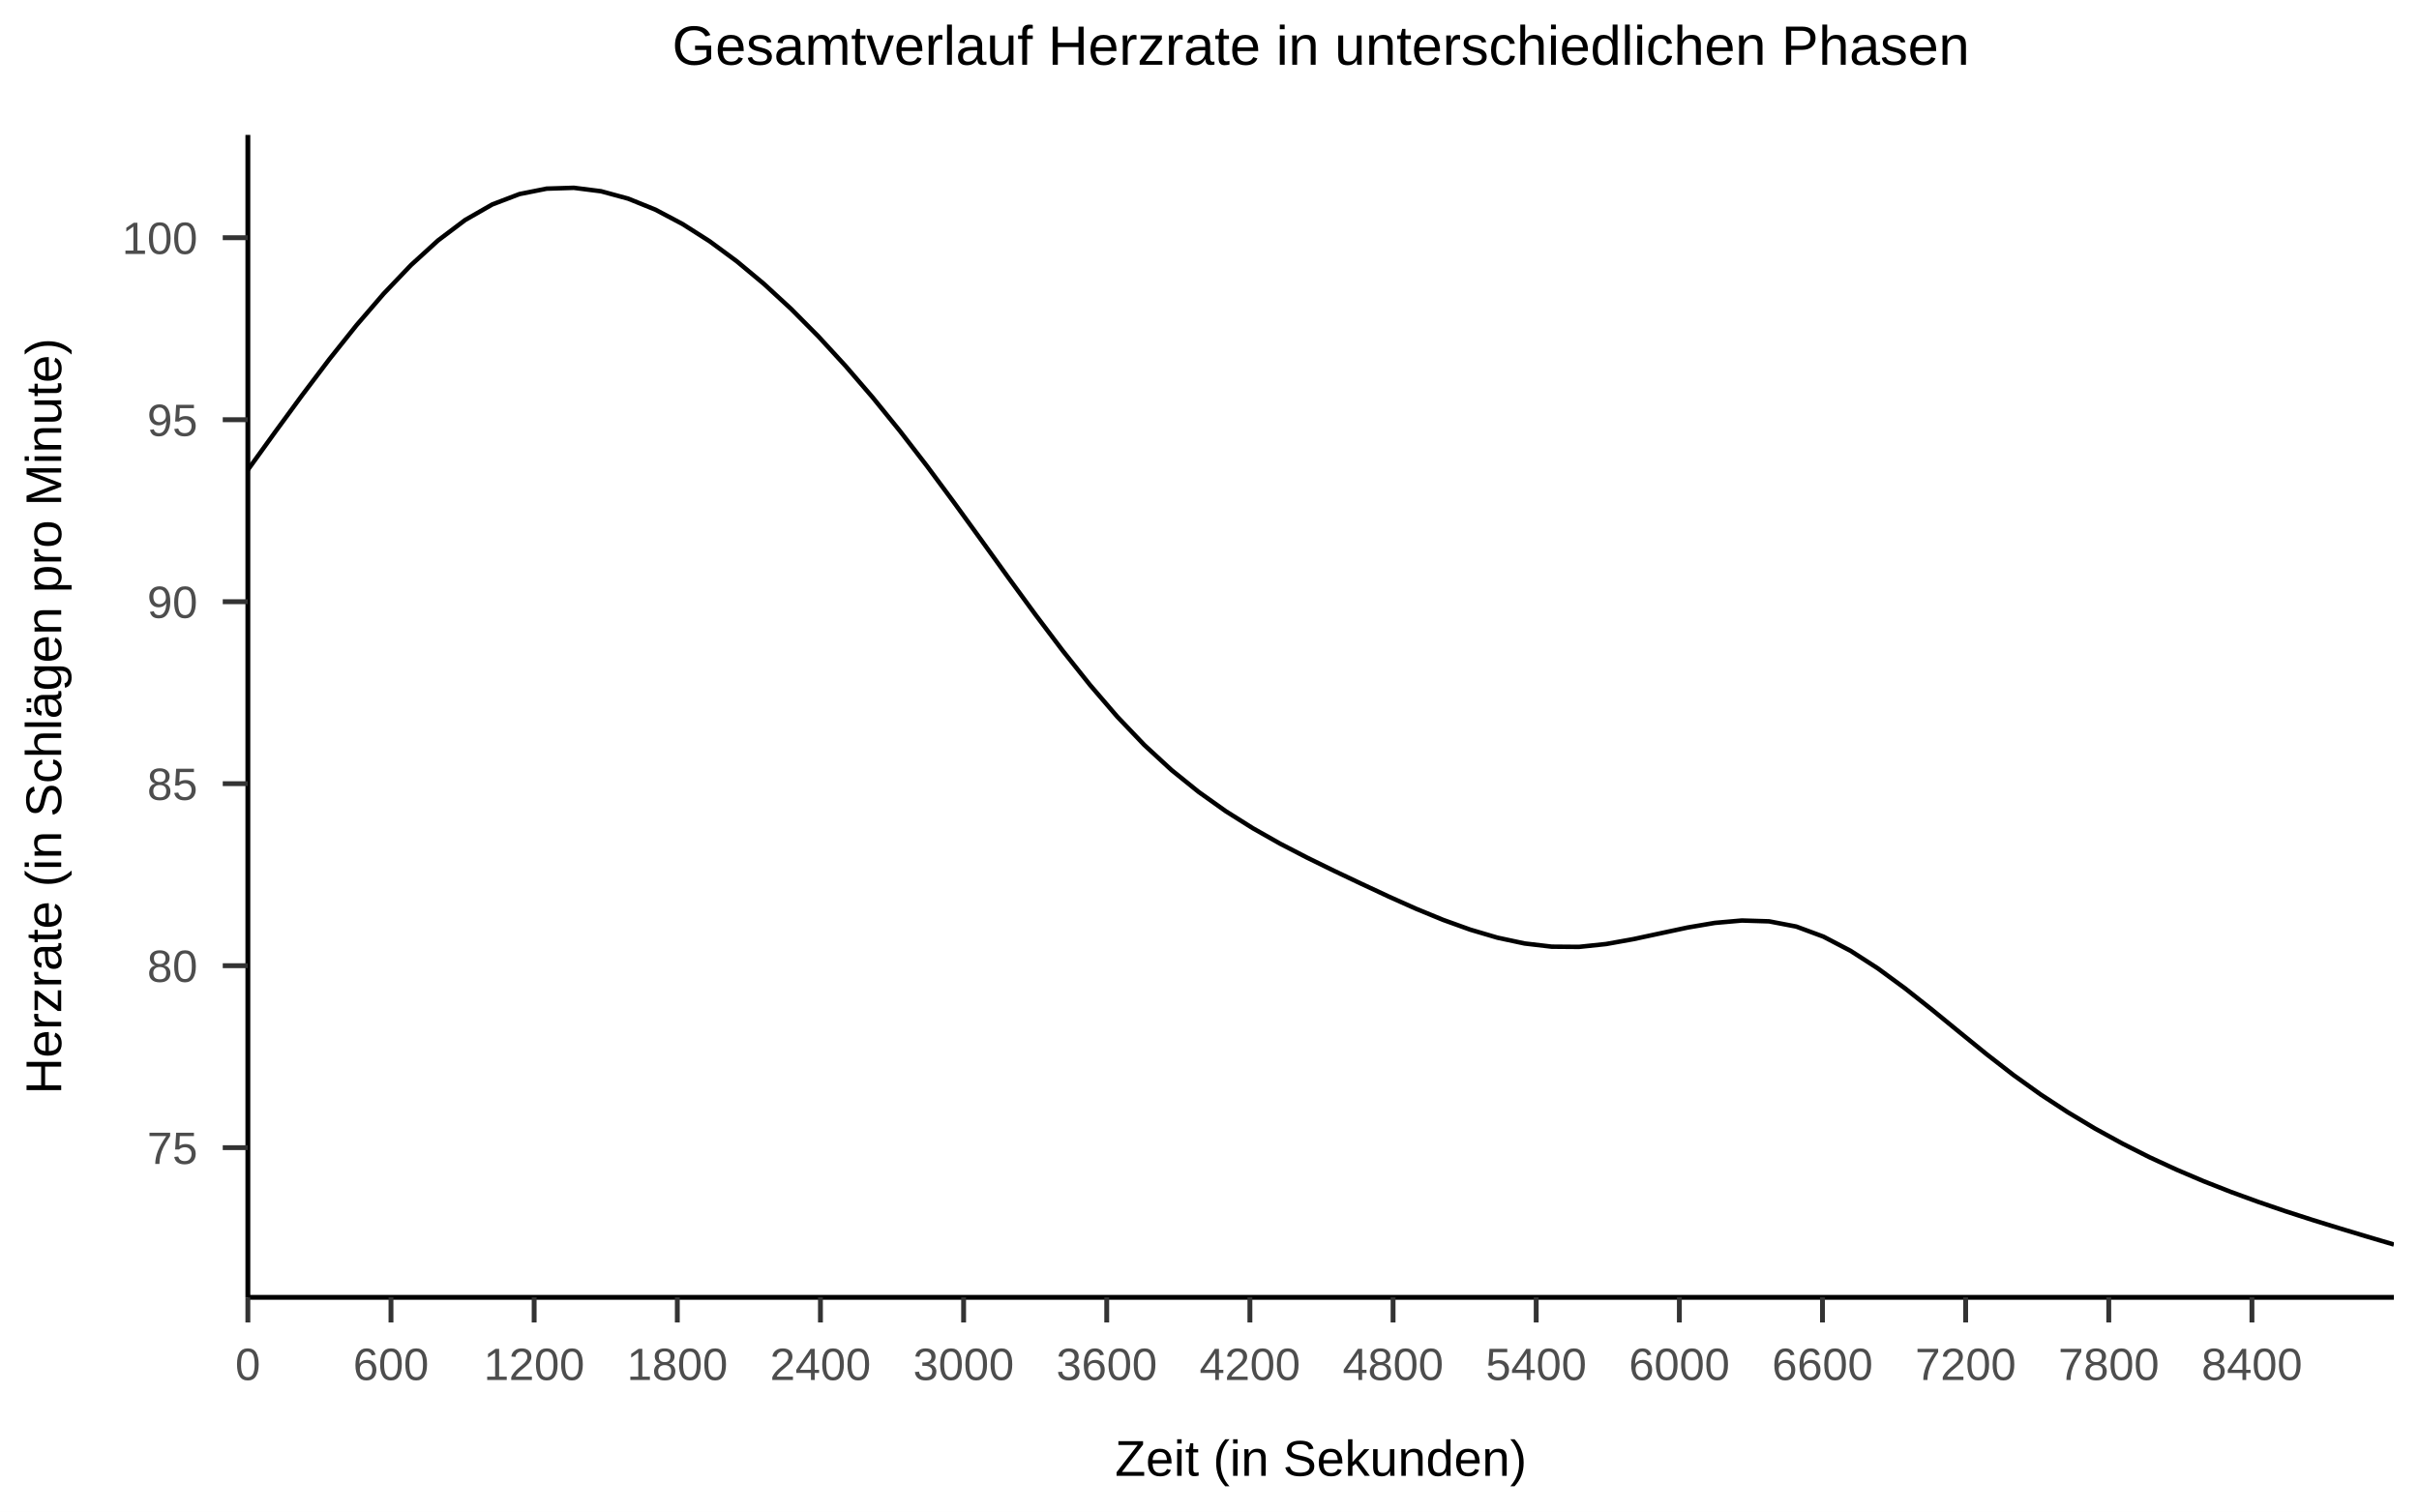
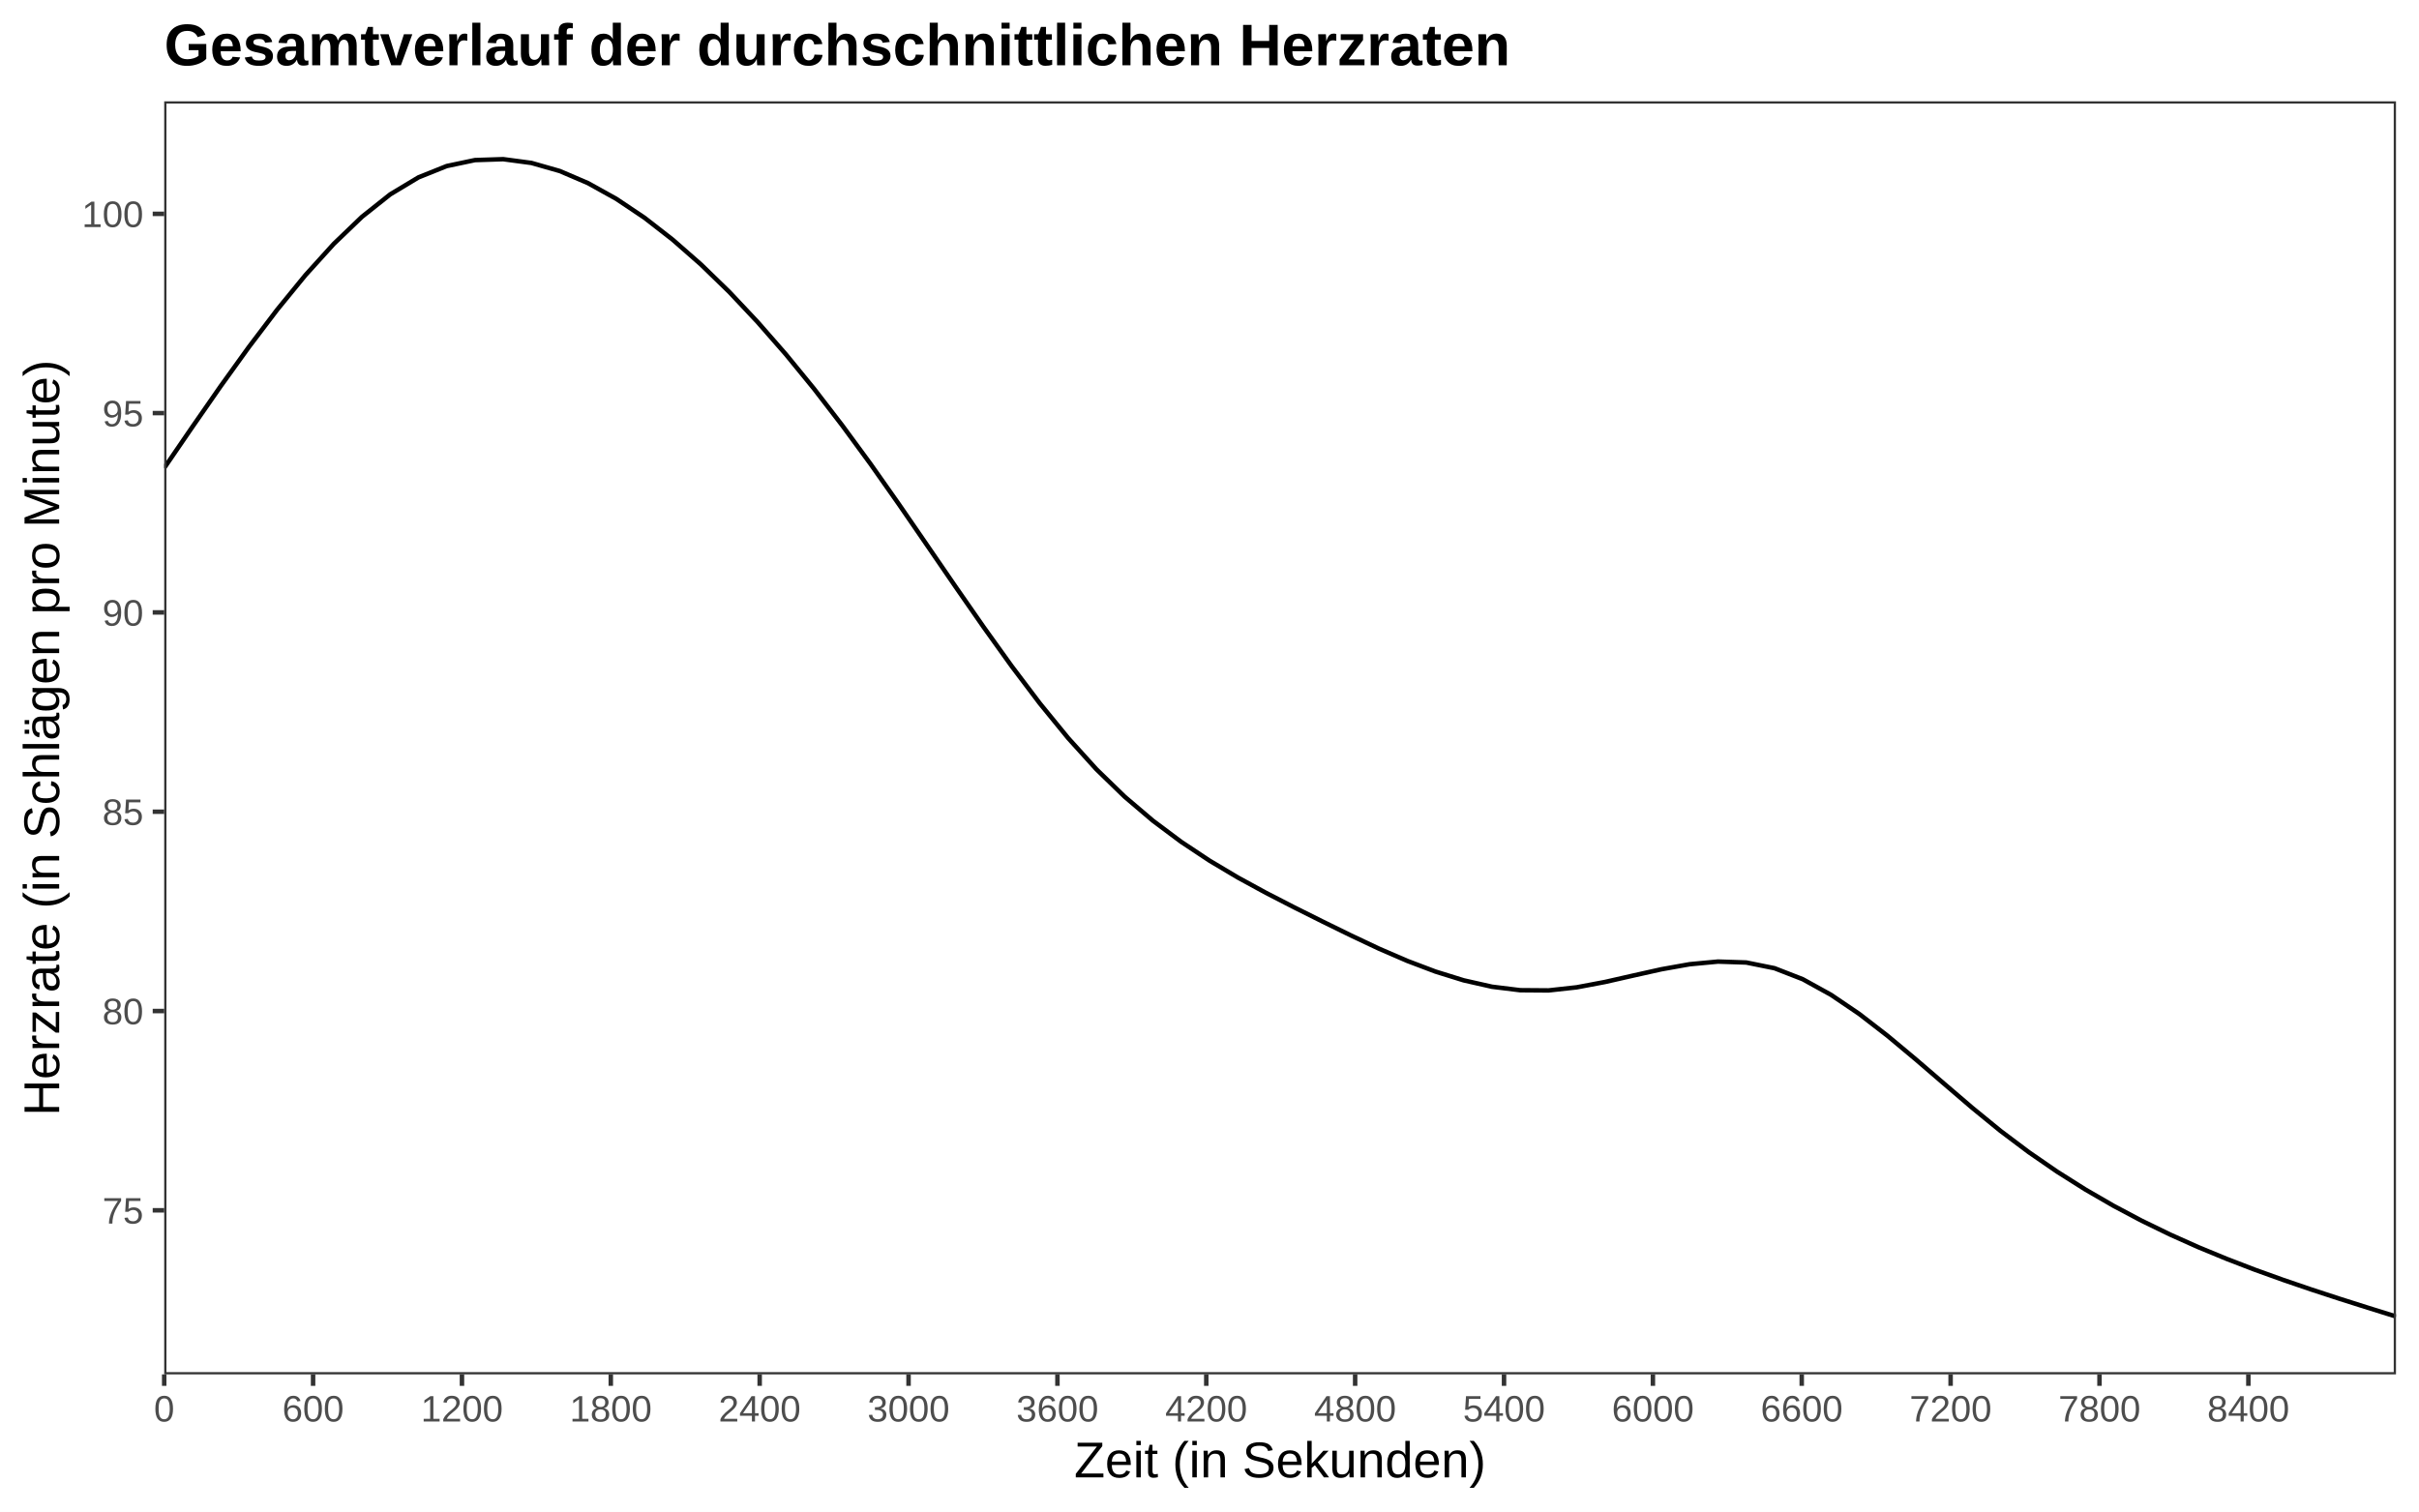
<svg xmlns="http://www.w3.org/2000/svg" class="svglite" width="576.00pt" height="360.00pt" viewBox="0 0 576.00 360.00">
  <defs>
    <style type="text/css">
    .svglite line, .svglite polyline, .svglite polygon, .svglite path, .svglite rect, .svglite circle {
      fill: none;
      stroke: #000000;
      stroke-linecap: round;
      stroke-linejoin: round;
      stroke-miterlimit: 10.00;
    }
    .svglite text {
      white-space: pre;
    }
  </style>
  </defs>
  <rect width="100%" height="100%" style="stroke: none; fill: #FFFFFF;" />
  <defs>
    <clipPath id="cpMC4wMHw1NzYuMDB8MC4wMHwzNjAuMDA=">
      <rect x="0.00" y="0.00" width="576.00" height="360.00" />
    </clipPath>
  </defs>
  <g clip-path="url(#cpMC4wMHw1NzYuMDB8MC4wMHwzNjAuMDA=)">
-     <rect x="0.00" y="0.00" width="576.00" height="360.00" style="stroke-width: 1.16; stroke: #FFFFFF; fill: #FFFFFF;" />
+     <rect x="0.00" y="0.00" width="576.00" height="360.00" style="stroke-width: 1.07; stroke: #FFFFFF; fill: #FFFFFF;" />
  </g>
  <defs>
-     <clipPath id="cpNTkuMDJ8NTcwLjAyfDMyLjE0fDMwOC45OQ==">
-       <rect x="59.02" y="32.14" width="511.00" height="276.85" />
+     <clipPath id="cpMzkuMTB8NTcwLjUyfDI0LjEzfDMyNy4zMw==">
+       <rect x="39.10" y="24.13" width="531.42" height="303.20" />
    </clipPath>
  </defs>
-   <g clip-path="url(#cpNTkuMDJ8NTcwLjAyfDMyLjE0fDMwOC45OQ==)">
-     <rect x="59.02" y="32.14" width="511.00" height="276.85" style="stroke-width: 1.16; stroke: none; fill: #FFFFFF;" />
-     <polyline points="59.02,111.90 65.49,102.93 71.96,94.10 78.42,85.56 84.89,77.46 91.36,69.95 97.83,63.17 104.30,57.27 110.77,52.39 117.23,48.69 123.70,46.22 130.17,44.93 136.64,44.73 143.11,45.55 149.58,47.31 156.05,49.93 162.51,53.35 168.98,57.47 175.45,62.24 181.92,67.63 188.39,73.59 194.86,80.11 201.32,87.14 207.79,94.65 214.26,102.62 220.73,111.00 227.20,119.73 233.67,128.65 240.13,137.61 246.60,146.45 253.07,155.01 259.54,163.13 266.01,170.66 272.48,177.44 278.94,183.39 285.41,188.61 291.88,193.21 298.35,197.28 304.82,200.94 311.29,204.29 317.75,207.45 324.22,210.52 330.69,213.54 337.16,216.43 343.63,219.09 350.10,221.42 356.57,223.33 363.03,224.71 369.50,225.47 375.97,225.52 382.44,224.84 388.91,223.68 395.38,222.29 401.84,220.91 408.31,219.81 414.78,219.24 421.25,219.44 427.72,220.68 434.19,223.08 440.65,226.46 447.12,230.63 453.59,235.38 460.06,240.50 466.53,245.79 473.00,251.05 479.46,256.06 485.93,260.69 492.40,264.92 498.87,268.80 505.34,272.35 511.81,275.61 518.28,278.59 524.74,281.34 531.21,283.88 537.68,286.24 544.15,288.46 550.62,290.55 557.09,292.55 563.55,294.50 570.02,296.41 " style="stroke-width: 1.07; stroke-linecap: butt;" />
+   <g clip-path="url(#cpMzkuMTB8NTcwLjUyfDI0LjEzfDMyNy4zMw==)">
+     <rect x="39.10" y="24.13" width="531.42" height="303.20" style="stroke-width: 1.07; stroke: none; fill: #FFFFFF;" />
+     <polyline points="39.10,111.47 45.83,101.64 52.55,91.97 59.28,82.62 66.01,73.75 72.73,65.53 79.46,58.10 86.19,51.64 92.91,46.30 99.64,42.25 106.37,39.55 113.09,38.13 119.82,37.91 126.55,38.81 133.28,40.73 140.00,43.61 146.73,47.35 153.46,51.86 160.18,57.09 166.91,62.99 173.64,69.52 180.36,76.66 187.09,84.35 193.82,92.58 200.54,101.31 207.27,110.48 214.00,120.04 220.72,129.81 227.45,139.62 234.18,149.30 240.90,158.67 247.63,167.57 254.36,175.81 261.09,183.24 267.81,189.76 274.54,195.48 281.27,200.51 287.99,204.97 294.72,208.98 301.45,212.65 308.17,216.11 314.90,219.47 321.63,222.77 328.35,225.94 335.08,228.85 341.81,231.40 348.53,233.49 355.26,235.01 361.99,235.84 368.72,235.89 375.44,235.15 382.17,233.88 388.90,232.35 395.62,230.85 402.35,229.65 409.08,229.02 415.80,229.24 422.53,230.60 429.26,233.22 435.98,236.93 442.71,241.49 449.44,246.69 456.16,252.30 462.89,258.09 469.62,263.85 476.34,269.34 483.07,274.40 489.80,279.04 496.53,283.29 503.25,287.18 509.98,290.75 516.71,294.02 523.43,297.03 530.16,299.81 536.89,302.40 543.61,304.82 550.34,307.12 557.07,309.32 563.79,311.45 570.52,313.55 " style="stroke-width: 1.07; stroke-linecap: butt;" />
+     <rect x="39.10" y="24.13" width="531.42" height="303.20" style="stroke-width: 1.07; stroke: #333333;" />
  </g>
  <g clip-path="url(#cpMC4wMHw1NzYuMDB8MC4wMHwzNjAuMDA=)">
-     <polyline points="59.02,308.99 59.02,32.14 " style="stroke-width: 1.16; stroke-linecap: butt;" />
-     <text x="47.06" y="277.21" text-anchor="end" style="font-size: 10.80px;fill: #4D4D4D; font-family: &quot;Arial&quot;;" textLength="12.01px" lengthAdjust="spacingAndGlyphs">75</text>
-     <text x="47.06" y="233.86" text-anchor="end" style="font-size: 10.80px;fill: #4D4D4D; font-family: &quot;Arial&quot;;" textLength="12.01px" lengthAdjust="spacingAndGlyphs">80</text>
-     <text x="47.06" y="190.52" text-anchor="end" style="font-size: 10.80px;fill: #4D4D4D; font-family: &quot;Arial&quot;;" textLength="12.01px" lengthAdjust="spacingAndGlyphs">85</text>
-     <text x="47.06" y="147.17" text-anchor="end" style="font-size: 10.80px;fill: #4D4D4D; font-family: &quot;Arial&quot;;" textLength="12.01px" lengthAdjust="spacingAndGlyphs">90</text>
-     <text x="47.06" y="103.83" text-anchor="end" style="font-size: 10.80px;fill: #4D4D4D; font-family: &quot;Arial&quot;;" textLength="12.01px" lengthAdjust="spacingAndGlyphs">95</text>
-     <text x="47.06" y="60.48" text-anchor="end" style="font-size: 10.80px;fill: #4D4D4D; font-family: &quot;Arial&quot;;" textLength="18.01px" lengthAdjust="spacingAndGlyphs">100</text>
-     <polyline points="53.04,273.34 59.02,273.34 " style="stroke-width: 1.16; stroke: #333333; stroke-linecap: butt;" />
-     <polyline points="53.04,230.00 59.02,230.00 " style="stroke-width: 1.16; stroke: #333333; stroke-linecap: butt;" />
-     <polyline points="53.04,186.65 59.02,186.65 " style="stroke-width: 1.16; stroke: #333333; stroke-linecap: butt;" />
-     <polyline points="53.04,143.31 59.02,143.31 " style="stroke-width: 1.16; stroke: #333333; stroke-linecap: butt;" />
-     <polyline points="53.04,99.96 59.02,99.96 " style="stroke-width: 1.16; stroke: #333333; stroke-linecap: butt;" />
-     <polyline points="53.04,56.62 59.02,56.62 " style="stroke-width: 1.16; stroke: #333333; stroke-linecap: butt;" />
-     <polyline points="59.02,308.99 570.02,308.99 " style="stroke-width: 1.16; stroke-linecap: butt;" />
-     <polyline points="59.02,314.97 59.02,308.99 " style="stroke-width: 1.16; stroke: #333333; stroke-linecap: butt;" />
-     <polyline points="93.10,314.97 93.10,308.99 " style="stroke-width: 1.16; stroke: #333333; stroke-linecap: butt;" />
-     <polyline points="127.19,314.97 127.19,308.99 " style="stroke-width: 1.16; stroke: #333333; stroke-linecap: butt;" />
-     <polyline points="161.28,314.97 161.28,308.99 " style="stroke-width: 1.16; stroke: #333333; stroke-linecap: butt;" />
-     <polyline points="195.36,314.97 195.36,308.99 " style="stroke-width: 1.16; stroke: #333333; stroke-linecap: butt;" />
-     <polyline points="229.45,314.97 229.45,308.99 " style="stroke-width: 1.16; stroke: #333333; stroke-linecap: butt;" />
-     <polyline points="263.53,314.97 263.53,308.99 " style="stroke-width: 1.16; stroke: #333333; stroke-linecap: butt;" />
-     <polyline points="297.62,314.97 297.62,308.99 " style="stroke-width: 1.16; stroke: #333333; stroke-linecap: butt;" />
-     <polyline points="331.71,314.97 331.71,308.99 " style="stroke-width: 1.16; stroke: #333333; stroke-linecap: butt;" />
-     <polyline points="365.79,314.97 365.79,308.99 " style="stroke-width: 1.16; stroke: #333333; stroke-linecap: butt;" />
-     <polyline points="399.88,314.97 399.88,308.99 " style="stroke-width: 1.16; stroke: #333333; stroke-linecap: butt;" />
-     <polyline points="433.96,314.97 433.96,308.99 " style="stroke-width: 1.16; stroke: #333333; stroke-linecap: butt;" />
-     <polyline points="468.05,314.97 468.05,308.99 " style="stroke-width: 1.16; stroke: #333333; stroke-linecap: butt;" />
-     <polyline points="502.13,314.97 502.13,308.99 " style="stroke-width: 1.16; stroke: #333333; stroke-linecap: butt;" />
-     <polyline points="536.22,314.97 536.22,308.99 " style="stroke-width: 1.16; stroke: #333333; stroke-linecap: butt;" />
-     <text x="59.02" y="328.68" text-anchor="middle" style="font-size: 10.80px;fill: #4D4D4D; font-family: &quot;Arial&quot;;" textLength="6.00px" lengthAdjust="spacingAndGlyphs">0</text>
-     <text x="93.10" y="328.68" text-anchor="middle" style="font-size: 10.80px;fill: #4D4D4D; font-family: &quot;Arial&quot;;" textLength="18.01px" lengthAdjust="spacingAndGlyphs">600</text>
-     <text x="127.19" y="328.68" text-anchor="middle" style="font-size: 10.80px;fill: #4D4D4D; font-family: &quot;Arial&quot;;" textLength="24.02px" lengthAdjust="spacingAndGlyphs">1200</text>
-     <text x="161.28" y="328.68" text-anchor="middle" style="font-size: 10.80px;fill: #4D4D4D; font-family: &quot;Arial&quot;;" textLength="24.02px" lengthAdjust="spacingAndGlyphs">1800</text>
-     <text x="195.36" y="328.68" text-anchor="middle" style="font-size: 10.80px;fill: #4D4D4D; font-family: &quot;Arial&quot;;" textLength="24.02px" lengthAdjust="spacingAndGlyphs">2400</text>
-     <text x="229.45" y="328.68" text-anchor="middle" style="font-size: 10.80px;fill: #4D4D4D; font-family: &quot;Arial&quot;;" textLength="24.02px" lengthAdjust="spacingAndGlyphs">3000</text>
-     <text x="263.53" y="328.68" text-anchor="middle" style="font-size: 10.80px;fill: #4D4D4D; font-family: &quot;Arial&quot;;" textLength="24.02px" lengthAdjust="spacingAndGlyphs">3600</text>
-     <text x="297.62" y="328.68" text-anchor="middle" style="font-size: 10.80px;fill: #4D4D4D; font-family: &quot;Arial&quot;;" textLength="24.02px" lengthAdjust="spacingAndGlyphs">4200</text>
-     <text x="331.71" y="328.68" text-anchor="middle" style="font-size: 10.80px;fill: #4D4D4D; font-family: &quot;Arial&quot;;" textLength="24.02px" lengthAdjust="spacingAndGlyphs">4800</text>
-     <text x="365.79" y="328.68" text-anchor="middle" style="font-size: 10.80px;fill: #4D4D4D; font-family: &quot;Arial&quot;;" textLength="24.02px" lengthAdjust="spacingAndGlyphs">5400</text>
-     <text x="399.88" y="328.68" text-anchor="middle" style="font-size: 10.80px;fill: #4D4D4D; font-family: &quot;Arial&quot;;" textLength="24.02px" lengthAdjust="spacingAndGlyphs">6000</text>
-     <text x="433.96" y="328.68" text-anchor="middle" style="font-size: 10.80px;fill: #4D4D4D; font-family: &quot;Arial&quot;;" textLength="24.02px" lengthAdjust="spacingAndGlyphs">6600</text>
-     <text x="468.05" y="328.68" text-anchor="middle" style="font-size: 10.80px;fill: #4D4D4D; font-family: &quot;Arial&quot;;" textLength="24.02px" lengthAdjust="spacingAndGlyphs">7200</text>
-     <text x="502.13" y="328.68" text-anchor="middle" style="font-size: 10.80px;fill: #4D4D4D; font-family: &quot;Arial&quot;;" textLength="24.02px" lengthAdjust="spacingAndGlyphs">7800</text>
-     <text x="536.22" y="328.68" text-anchor="middle" style="font-size: 10.80px;fill: #4D4D4D; font-family: &quot;Arial&quot;;" textLength="24.02px" lengthAdjust="spacingAndGlyphs">8400</text>
-     <text x="314.52" y="351.50" text-anchor="middle" style="font-size: 12.00px; font-family: &quot;Arial&quot;;" textLength="98.06px" lengthAdjust="spacingAndGlyphs">Zeit (in Sekunden)</text>
-     <text transform="translate(14.57,170.57) rotate(-90)" text-anchor="middle" style="font-size: 12.00px; font-family: &quot;Arial&quot;;" textLength="180.10px" lengthAdjust="spacingAndGlyphs">Herzrate (in Schlägen pro Minute)</text>
-     <text x="314.52" y="15.42" text-anchor="middle" style="font-size: 13.20px; font-family: &quot;Arial&quot;;" textLength="308.69px" lengthAdjust="spacingAndGlyphs">Gesamtverlauf Herzrate in unterschiedlichen Phasen</text>
+     <text x="34.17" y="291.42" text-anchor="end" style="font-size: 8.80px;fill: #4D4D4D; font-family: &quot;Arial&quot;;" textLength="9.79px" lengthAdjust="spacingAndGlyphs">75</text>
+     <text x="34.17" y="243.95" text-anchor="end" style="font-size: 8.80px;fill: #4D4D4D; font-family: &quot;Arial&quot;;" textLength="9.79px" lengthAdjust="spacingAndGlyphs">80</text>
+     <text x="34.17" y="196.48" text-anchor="end" style="font-size: 8.80px;fill: #4D4D4D; font-family: &quot;Arial&quot;;" textLength="9.79px" lengthAdjust="spacingAndGlyphs">85</text>
+     <text x="34.17" y="149.02" text-anchor="end" style="font-size: 8.80px;fill: #4D4D4D; font-family: &quot;Arial&quot;;" textLength="9.79px" lengthAdjust="spacingAndGlyphs">90</text>
+     <text x="34.17" y="101.55" text-anchor="end" style="font-size: 8.80px;fill: #4D4D4D; font-family: &quot;Arial&quot;;" textLength="9.79px" lengthAdjust="spacingAndGlyphs">95</text>
+     <text x="34.17" y="54.08" text-anchor="end" style="font-size: 8.80px;fill: #4D4D4D; font-family: &quot;Arial&quot;;" textLength="14.69px" lengthAdjust="spacingAndGlyphs">100</text>
+     <polyline points="36.36,288.26 39.10,288.26 " style="stroke-width: 1.07; stroke: #333333; stroke-linecap: butt;" />
+     <polyline points="36.36,240.80 39.10,240.80 " style="stroke-width: 1.07; stroke: #333333; stroke-linecap: butt;" />
+     <polyline points="36.36,193.33 39.10,193.33 " style="stroke-width: 1.07; stroke: #333333; stroke-linecap: butt;" />
+     <polyline points="36.36,145.86 39.10,145.86 " style="stroke-width: 1.07; stroke: #333333; stroke-linecap: butt;" />
+     <polyline points="36.36,98.39 39.10,98.39 " style="stroke-width: 1.07; stroke: #333333; stroke-linecap: butt;" />
+     <polyline points="36.36,50.93 39.10,50.93 " style="stroke-width: 1.07; stroke: #333333; stroke-linecap: butt;" />
+     <polyline points="39.10,330.07 39.10,327.33 " style="stroke-width: 1.07; stroke: #333333; stroke-linecap: butt;" />
+     <polyline points="74.55,330.07 74.55,327.33 " style="stroke-width: 1.07; stroke: #333333; stroke-linecap: butt;" />
+     <polyline points="110.00,330.07 110.00,327.33 " style="stroke-width: 1.07; stroke: #333333; stroke-linecap: butt;" />
+     <polyline points="145.44,330.07 145.44,327.33 " style="stroke-width: 1.07; stroke: #333333; stroke-linecap: butt;" />
+     <polyline points="180.89,330.07 180.89,327.33 " style="stroke-width: 1.07; stroke: #333333; stroke-linecap: butt;" />
+     <polyline points="216.34,330.07 216.34,327.33 " style="stroke-width: 1.07; stroke: #333333; stroke-linecap: butt;" />
+     <polyline points="251.79,330.07 251.79,327.33 " style="stroke-width: 1.07; stroke: #333333; stroke-linecap: butt;" />
+     <polyline points="287.23,330.07 287.23,327.33 " style="stroke-width: 1.07; stroke: #333333; stroke-linecap: butt;" />
+     <polyline points="322.68,330.07 322.68,327.33 " style="stroke-width: 1.07; stroke: #333333; stroke-linecap: butt;" />
+     <polyline points="358.13,330.07 358.13,327.33 " style="stroke-width: 1.07; stroke: #333333; stroke-linecap: butt;" />
+     <polyline points="393.58,330.07 393.58,327.33 " style="stroke-width: 1.07; stroke: #333333; stroke-linecap: butt;" />
+     <polyline points="429.02,330.07 429.02,327.33 " style="stroke-width: 1.07; stroke: #333333; stroke-linecap: butt;" />
+     <polyline points="464.47,330.07 464.47,327.33 " style="stroke-width: 1.07; stroke: #333333; stroke-linecap: butt;" />
+     <polyline points="499.92,330.07 499.92,327.33 " style="stroke-width: 1.07; stroke: #333333; stroke-linecap: butt;" />
+     <polyline points="535.37,330.07 535.37,327.33 " style="stroke-width: 1.07; stroke: #333333; stroke-linecap: butt;" />
+     <text x="39.10" y="338.57" text-anchor="middle" style="font-size: 8.80px;fill: #4D4D4D; font-family: &quot;Arial&quot;;" textLength="4.90px" lengthAdjust="spacingAndGlyphs">0</text>
+     <text x="74.55" y="338.57" text-anchor="middle" style="font-size: 8.80px;fill: #4D4D4D; font-family: &quot;Arial&quot;;" textLength="14.69px" lengthAdjust="spacingAndGlyphs">600</text>
+     <text x="110.00" y="338.57" text-anchor="middle" style="font-size: 8.80px;fill: #4D4D4D; font-family: &quot;Arial&quot;;" textLength="19.58px" lengthAdjust="spacingAndGlyphs">1200</text>
+     <text x="145.44" y="338.57" text-anchor="middle" style="font-size: 8.80px;fill: #4D4D4D; font-family: &quot;Arial&quot;;" textLength="19.58px" lengthAdjust="spacingAndGlyphs">1800</text>
+     <text x="180.89" y="338.57" text-anchor="middle" style="font-size: 8.80px;fill: #4D4D4D; font-family: &quot;Arial&quot;;" textLength="19.58px" lengthAdjust="spacingAndGlyphs">2400</text>
+     <text x="216.34" y="338.57" text-anchor="middle" style="font-size: 8.80px;fill: #4D4D4D; font-family: &quot;Arial&quot;;" textLength="19.58px" lengthAdjust="spacingAndGlyphs">3000</text>
+     <text x="251.79" y="338.57" text-anchor="middle" style="font-size: 8.80px;fill: #4D4D4D; font-family: &quot;Arial&quot;;" textLength="19.58px" lengthAdjust="spacingAndGlyphs">3600</text>
+     <text x="287.23" y="338.57" text-anchor="middle" style="font-size: 8.80px;fill: #4D4D4D; font-family: &quot;Arial&quot;;" textLength="19.58px" lengthAdjust="spacingAndGlyphs">4200</text>
+     <text x="322.68" y="338.57" text-anchor="middle" style="font-size: 8.80px;fill: #4D4D4D; font-family: &quot;Arial&quot;;" textLength="19.58px" lengthAdjust="spacingAndGlyphs">4800</text>
+     <text x="358.13" y="338.57" text-anchor="middle" style="font-size: 8.80px;fill: #4D4D4D; font-family: &quot;Arial&quot;;" textLength="19.58px" lengthAdjust="spacingAndGlyphs">5400</text>
+     <text x="393.58" y="338.57" text-anchor="middle" style="font-size: 8.80px;fill: #4D4D4D; font-family: &quot;Arial&quot;;" textLength="19.58px" lengthAdjust="spacingAndGlyphs">6000</text>
+     <text x="429.02" y="338.57" text-anchor="middle" style="font-size: 8.80px;fill: #4D4D4D; font-family: &quot;Arial&quot;;" textLength="19.58px" lengthAdjust="spacingAndGlyphs">6600</text>
+     <text x="464.47" y="338.57" text-anchor="middle" style="font-size: 8.80px;fill: #4D4D4D; font-family: &quot;Arial&quot;;" textLength="19.58px" lengthAdjust="spacingAndGlyphs">7200</text>
+     <text x="499.92" y="338.57" text-anchor="middle" style="font-size: 8.80px;fill: #4D4D4D; font-family: &quot;Arial&quot;;" textLength="19.58px" lengthAdjust="spacingAndGlyphs">7800</text>
+     <text x="535.37" y="338.57" text-anchor="middle" style="font-size: 8.80px;fill: #4D4D4D; font-family: &quot;Arial&quot;;" textLength="19.58px" lengthAdjust="spacingAndGlyphs">8400</text>
+     <text x="304.81" y="351.87" text-anchor="middle" style="font-size: 12.00px; font-family: &quot;Arial&quot;;" textLength="98.05px" lengthAdjust="spacingAndGlyphs">Zeit (in Sekunden)</text>
+     <text transform="translate(14.09,175.73) rotate(-90)" text-anchor="middle" style="font-size: 12.00px; font-family: &quot;Arial&quot;;" textLength="180.08px" lengthAdjust="spacingAndGlyphs">Herzrate (in Schlägen pro Minute)</text>
+     <text x="39.10" y="15.55" style="font-size: 14.00px; font-weight: bold; font-family: &quot;Arial&quot;;" textLength="320.41px" lengthAdjust="spacingAndGlyphs">Gesamtverlauf der durchschnittlichen Herzraten</text>
  </g>
</svg>
